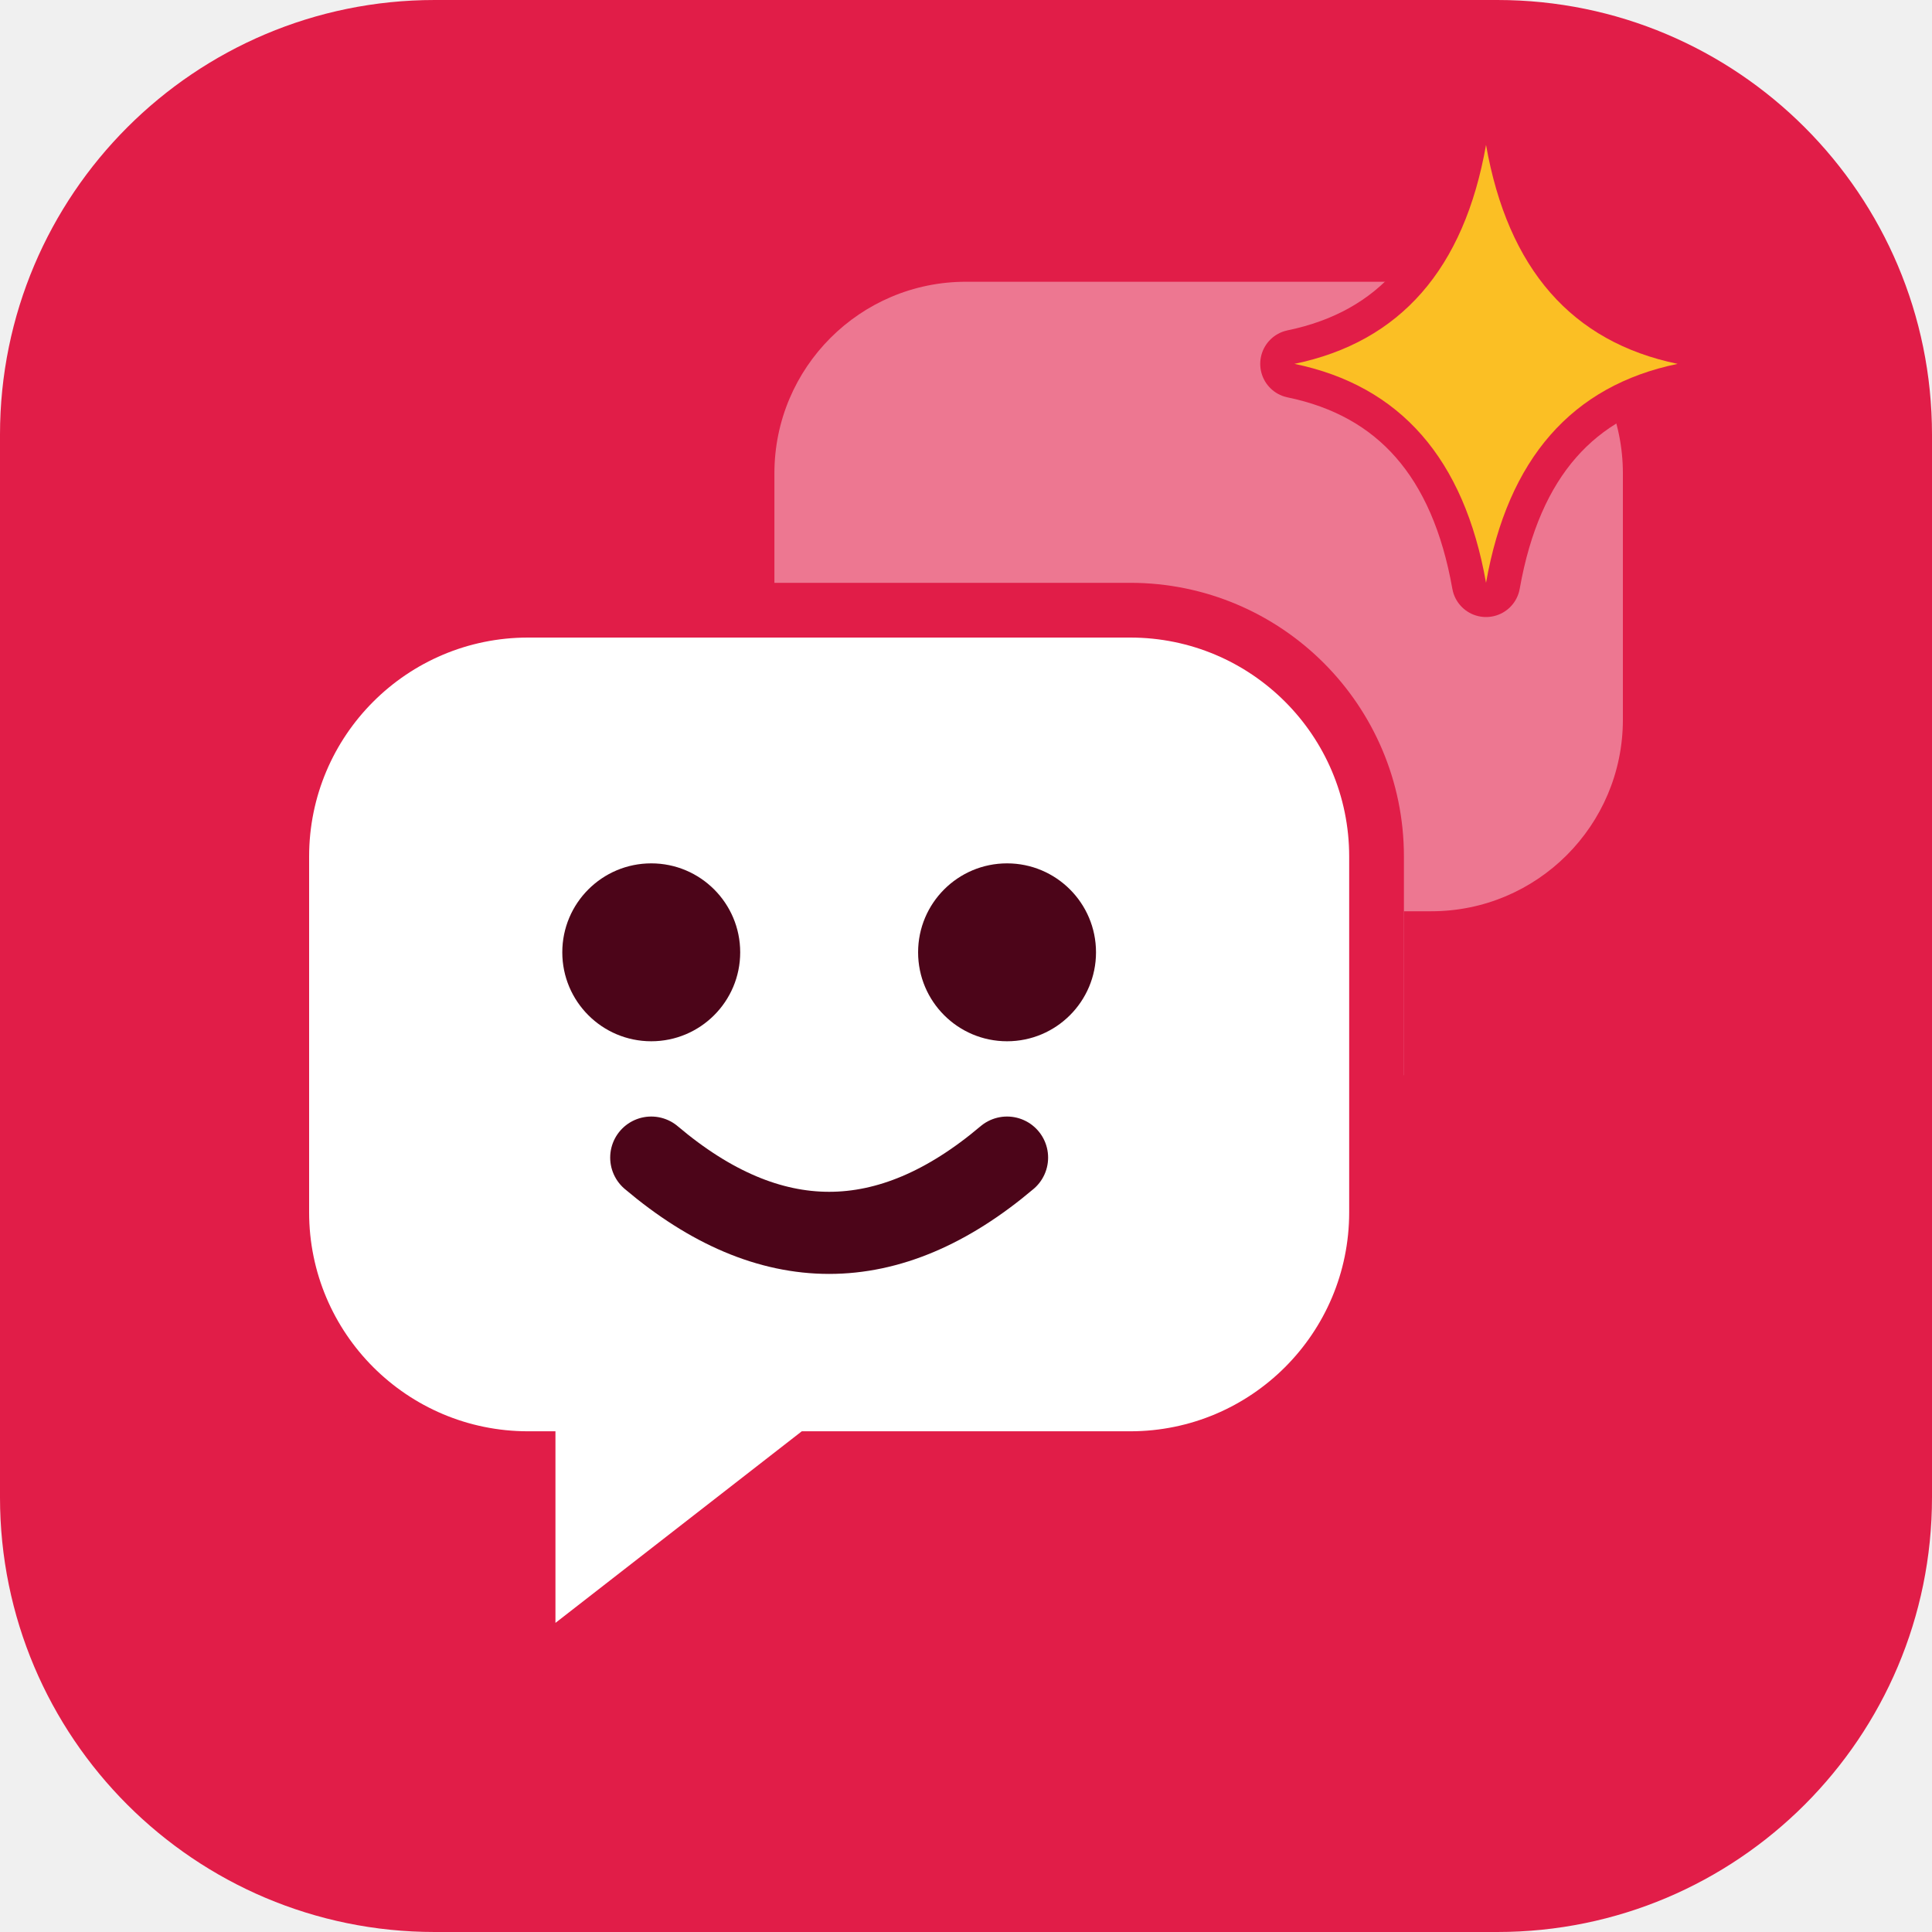
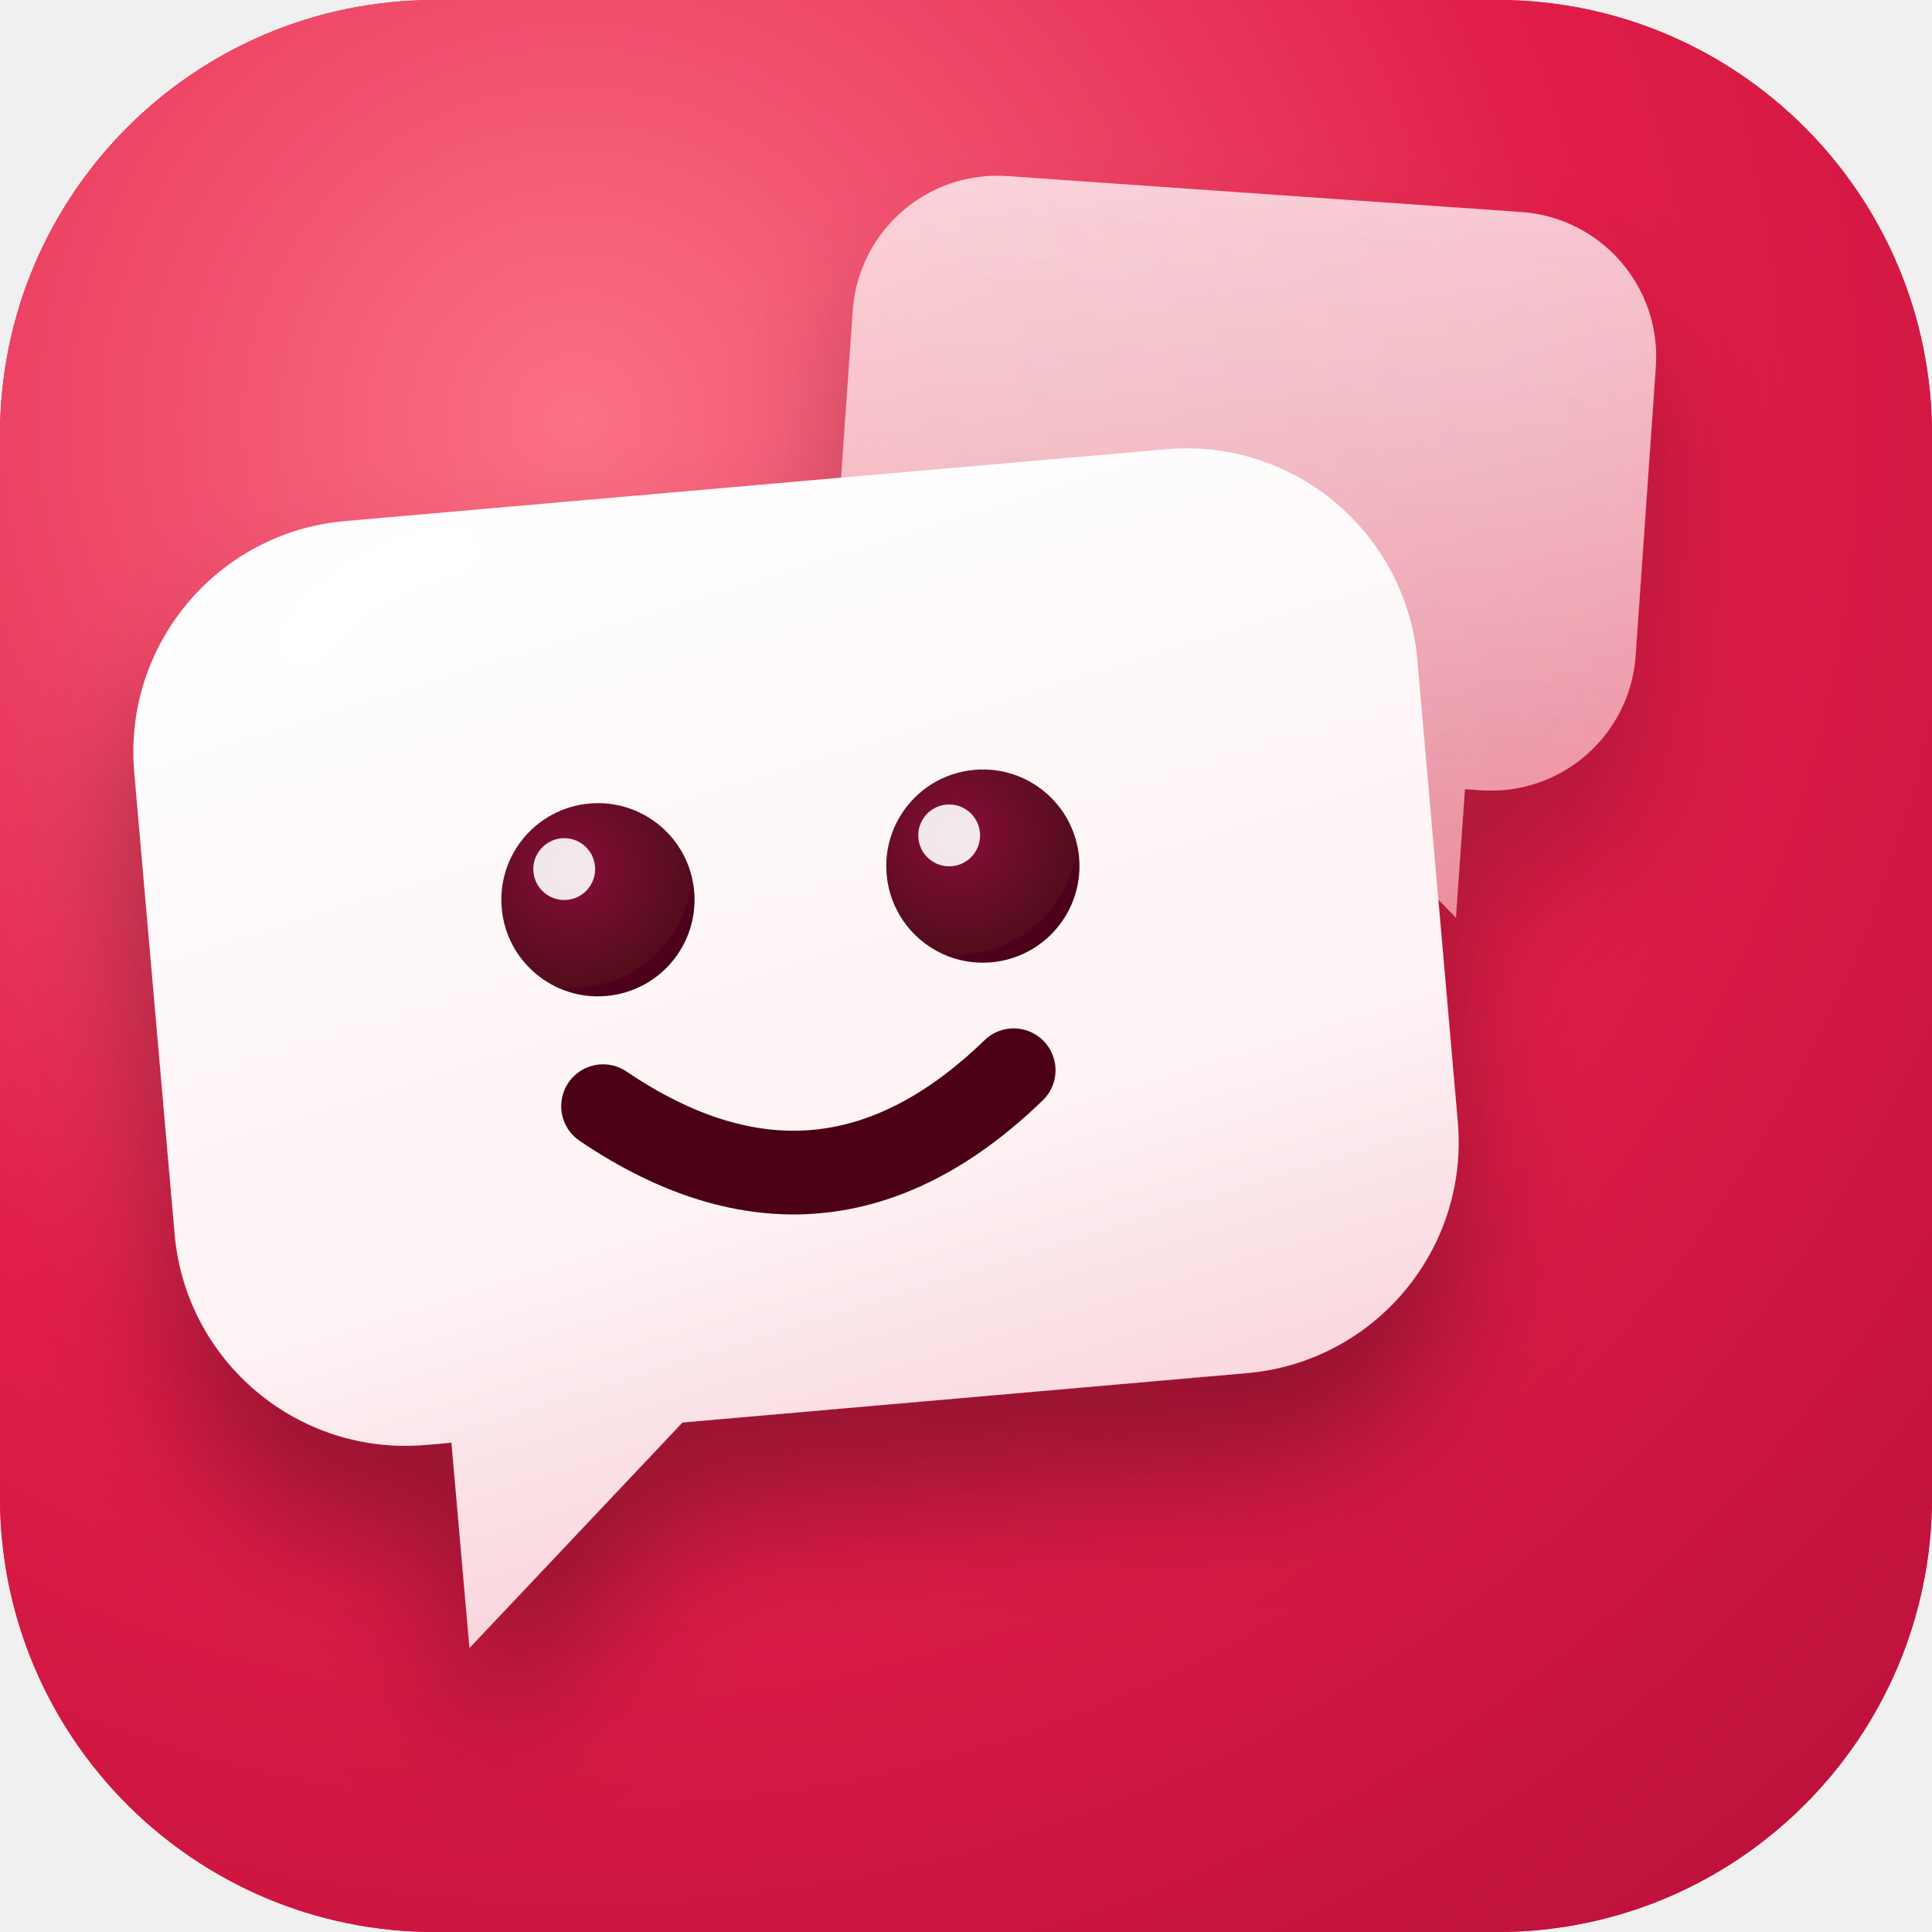
<svg xmlns="http://www.w3.org/2000/svg" viewBox="0 0 120 120">
+   <defs>
+     <radialGradient id="lbF" cx="30%" cy="22%" r="95%">
+       <stop offset="0" stop-color="#fb7185" />
+       <stop offset=".55" stop-color="#e11d48" />
+       <stop offset="1" stop-color="#be123c" />
+     </radialGradient>
+     <linearGradient id="lbB" x1="0" y1="0" x2=".25" y2="1">
+       <stop offset="0" stop-color="#ffffff" />
+       <stop offset=".7" stop-color="#fdf2f4" />
+       <stop offset="1" stop-color="#f9d5dd" />
+     </linearGradient>
+     <linearGradient id="lbR" x1="0" y1="0" x2="0" y2="1">
+       <stop offset="0" stop-color="#ffffff" stop-opacity=".75" />
+       <stop offset="1" stop-color="#fecdd3" stop-opacity=".6" />
+     </linearGradient>
+     <radialGradient id="lbO" cx="38%" cy="32%" r="70%">
+       <stop offset="0" stop-color="#881337" />
+       <stop offset="1" stop-color="#4c0519" />
+     </radialGradient>
+     <filter id="lbS" x="-30%" y="-30%" width="160%" height="170%">
+       <feGaussianBlur in="SourceAlpha" stdDeviation="4" />
+       <feOffset dy="6" />
+       <feComponentTransfer>
+         <feFuncA type="linear" slope=".32" />
+       </feComponentTransfer>
+       <feMerge>
+         <feMergeNode />
+         <feMergeNode in="SourceGraphic" />
+       </feMerge>
+     </filter>
+   </defs>
  <rect width="120" height="120" rx="27" fill="#e11d48" />
+   <rect width="120" height="120" rx="27" fill="url(#lbF)" />
  <g transform="translate(9 9) scale(.85)">
-     <path d="M60 10h34a14 14 0 0 1 14 14v18a14 14 0 0 1-14 14h-2v12L78 56H60a14 14 0 0 1-14-14V24a14 14 0 0 1 14-14z" fill="#ffffff" opacity=".4" />
-     <path d="M28 36h44a16 16 0 0 1 16 16v26a16 16 0 0 1-16 16H48L30 108V94h-2a16 16 0 0 1-16-16V52a16 16 0 0 1 16-16z" fill="#ffffff" stroke="#e11d48" stroke-width="8" paint-order="stroke" stroke-linejoin="round" />
-     <circle cx="37" cy="59" r="6.5" fill="#4c0519" />
-     <circle cx="63" cy="59" r="6.5" fill="#4c0519" />
-     <path d="M37 74q13 11 26 0" fill="none" stroke="#4c0519" stroke-width="6" stroke-linecap="round" />
-     <path d="M98 0Q100.4 13.6 112 16Q100.4 18.4 98 32Q95.6 18.4 84 16Q95.6 13.6 98 0Z" fill="#fbbf24" stroke="#e11d48" stroke-width="5" paint-order="stroke" stroke-linejoin="round" />
+     <g transform="scale(1.17647) translate(-9 -9)">
+       <g filter="url(#lbS)">
+         <g transform="translate(102 12) scale(-.5 .5) rotate(-4 50 44)">
+           <path d="M18 0h64a18 18 0 0 1 18 18v36a18 18 0 0 1-18 18H38L20 88V72h-2A18 18 0 0 1 0 54V18A18 18 0 0 1 18 0z" fill="url(#lbR)" />
+         </g>
+         <g transform="translate(10 30) scale(.8) rotate(-5 50 44)">
+           <path d="M18 0h64a18 18 0 0 1 18 18v36a18 18 0 0 1-18 18H38L20 88V72h-2A18 18 0 0 1 0 54V18A18 18 0 0 1 18 0z" fill="url(#lbB)" />
+           <circle cx="35" cy="31" r="7.5" fill="url(#lbO)" />
+           <circle cx="65" cy="31" r="7.5" fill="url(#lbO)" />
+           <circle cx="32.6" cy="28.4" r="2.4" fill="#ffffff" opacity=".9" />
+           <circle cx="62.6" cy="28.4" r="2.4" fill="#ffffff" opacity=".9" />
+           <path d="M34 47q16 13 32 0" fill="none" stroke="#4c0519" stroke-width="6.5" stroke-linecap="round" />
+           <path d="M14 9q4-5 12-6" fill="none" stroke="#ffffff" stroke-width="4" stroke-linecap="round" opacity=".9" />
+         </g>
+       </g>
+     </g>
  </g>
</svg>
